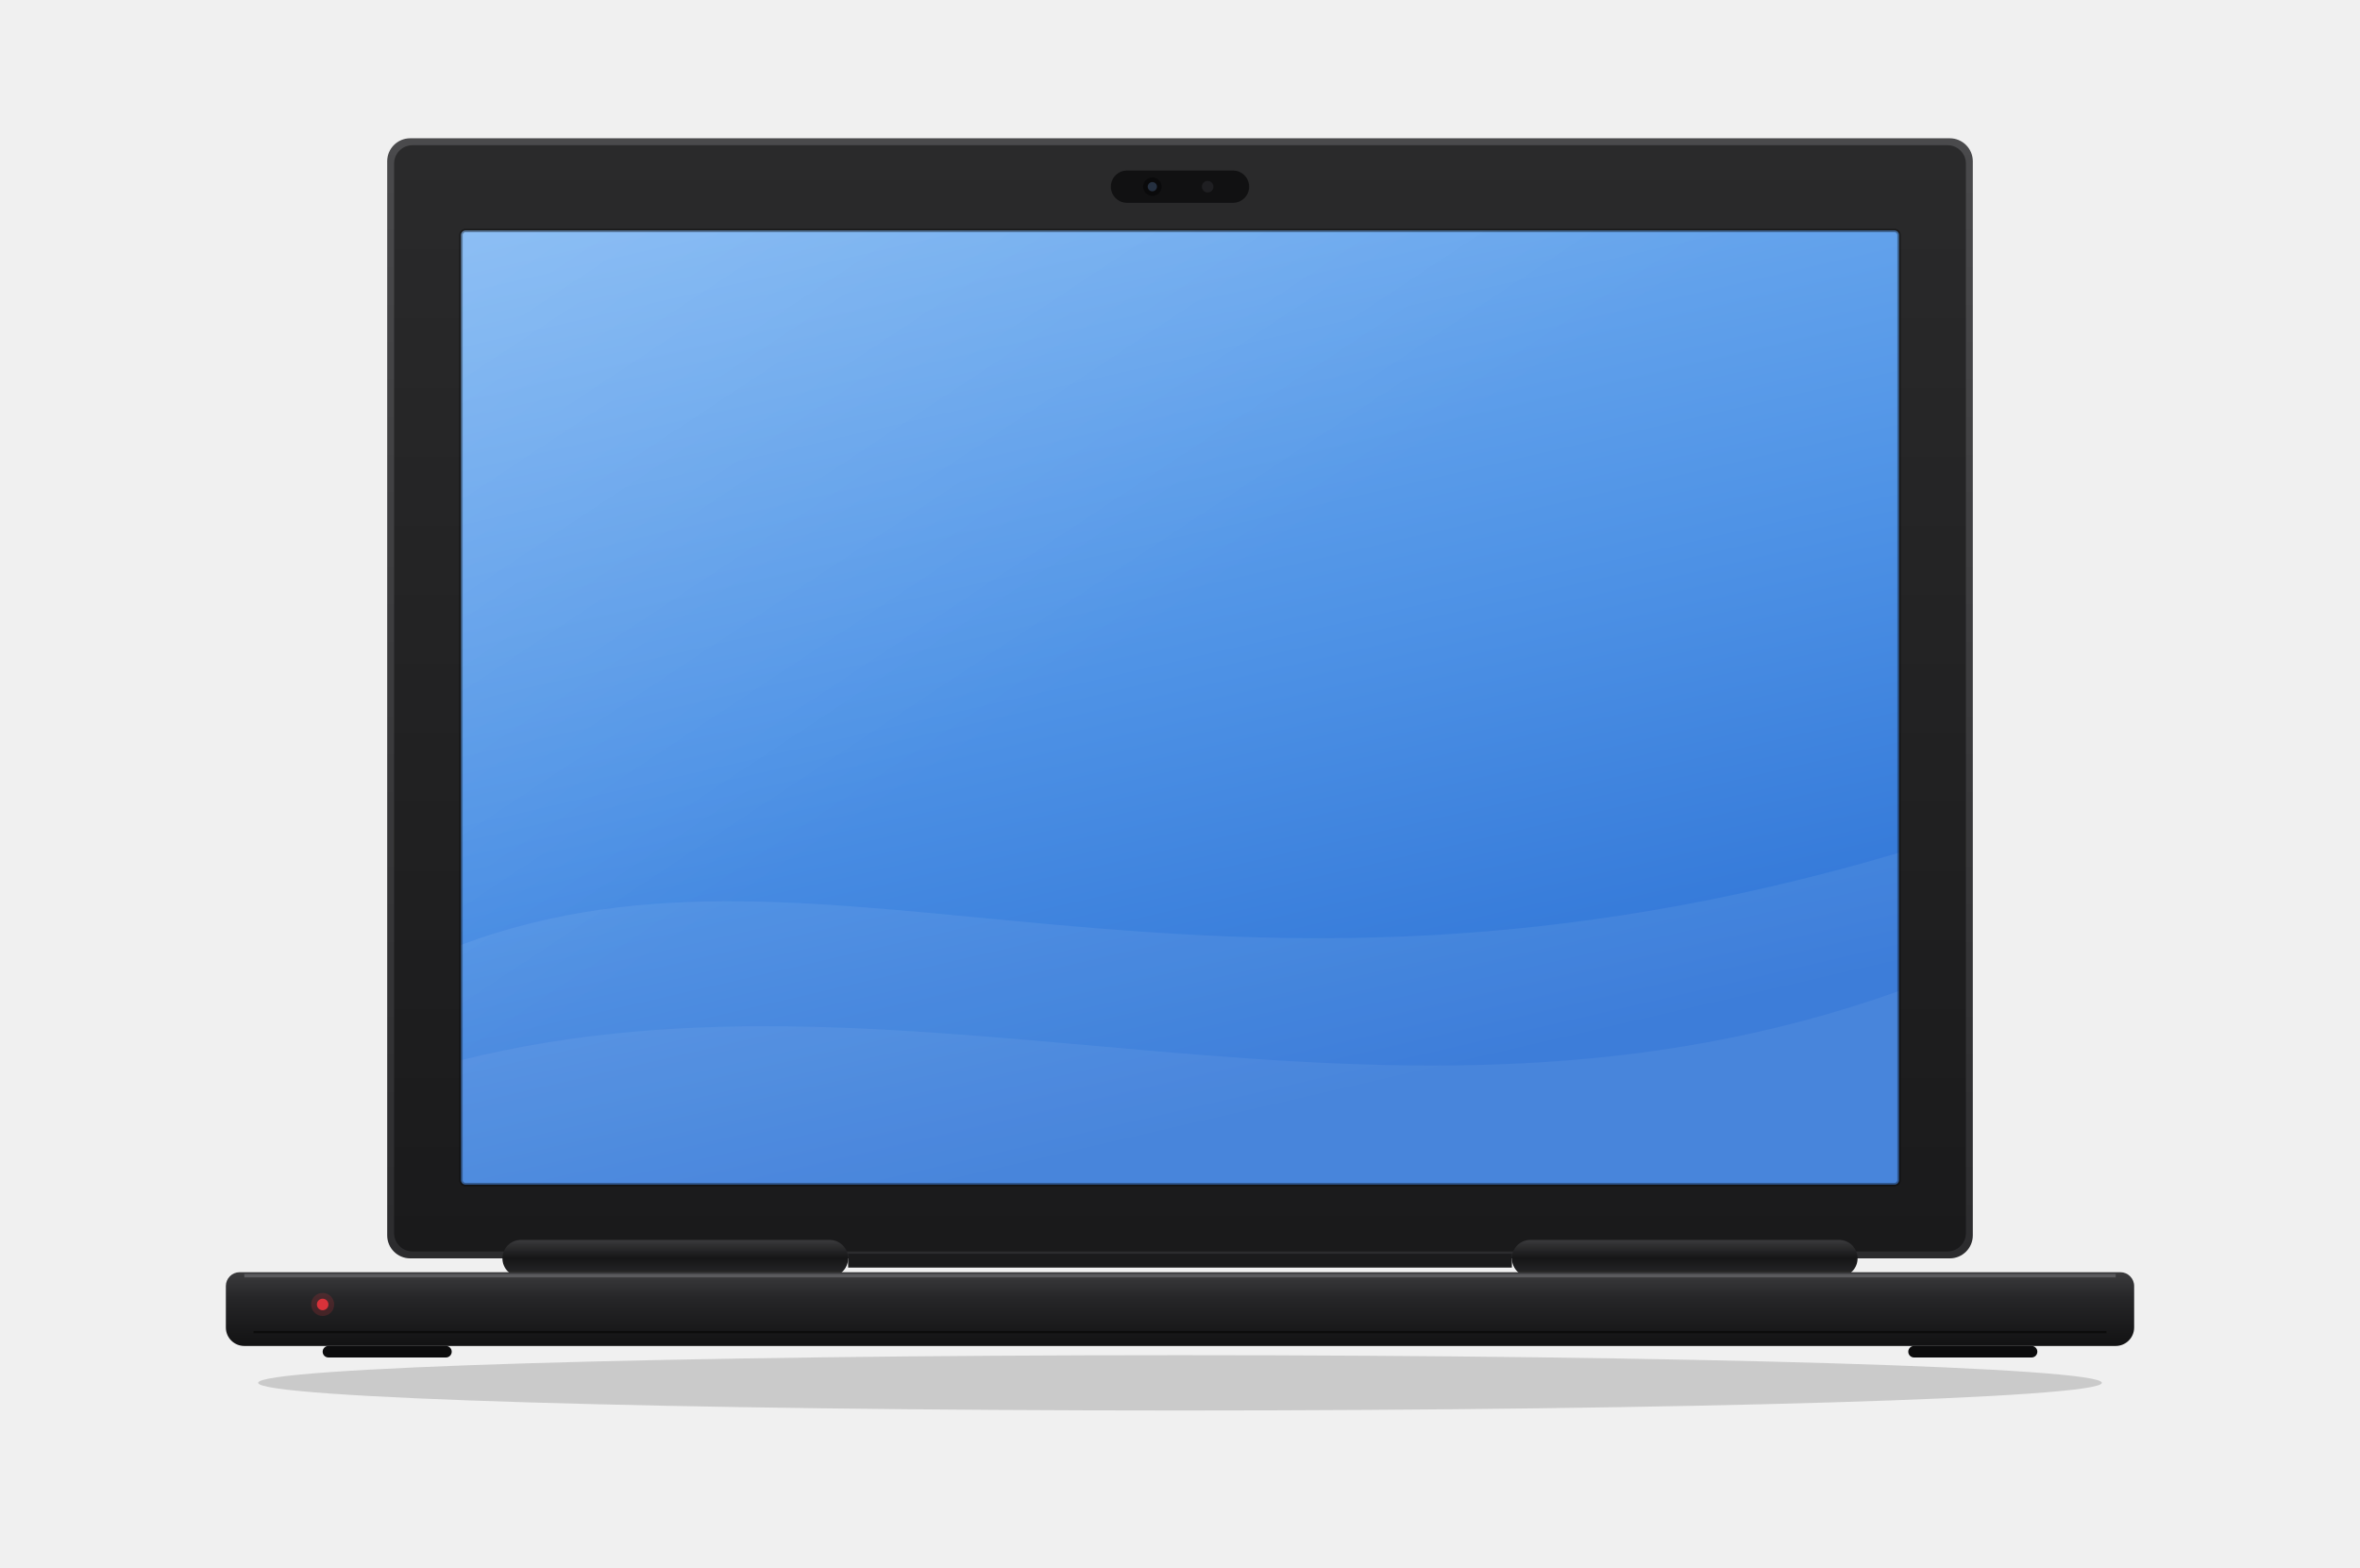
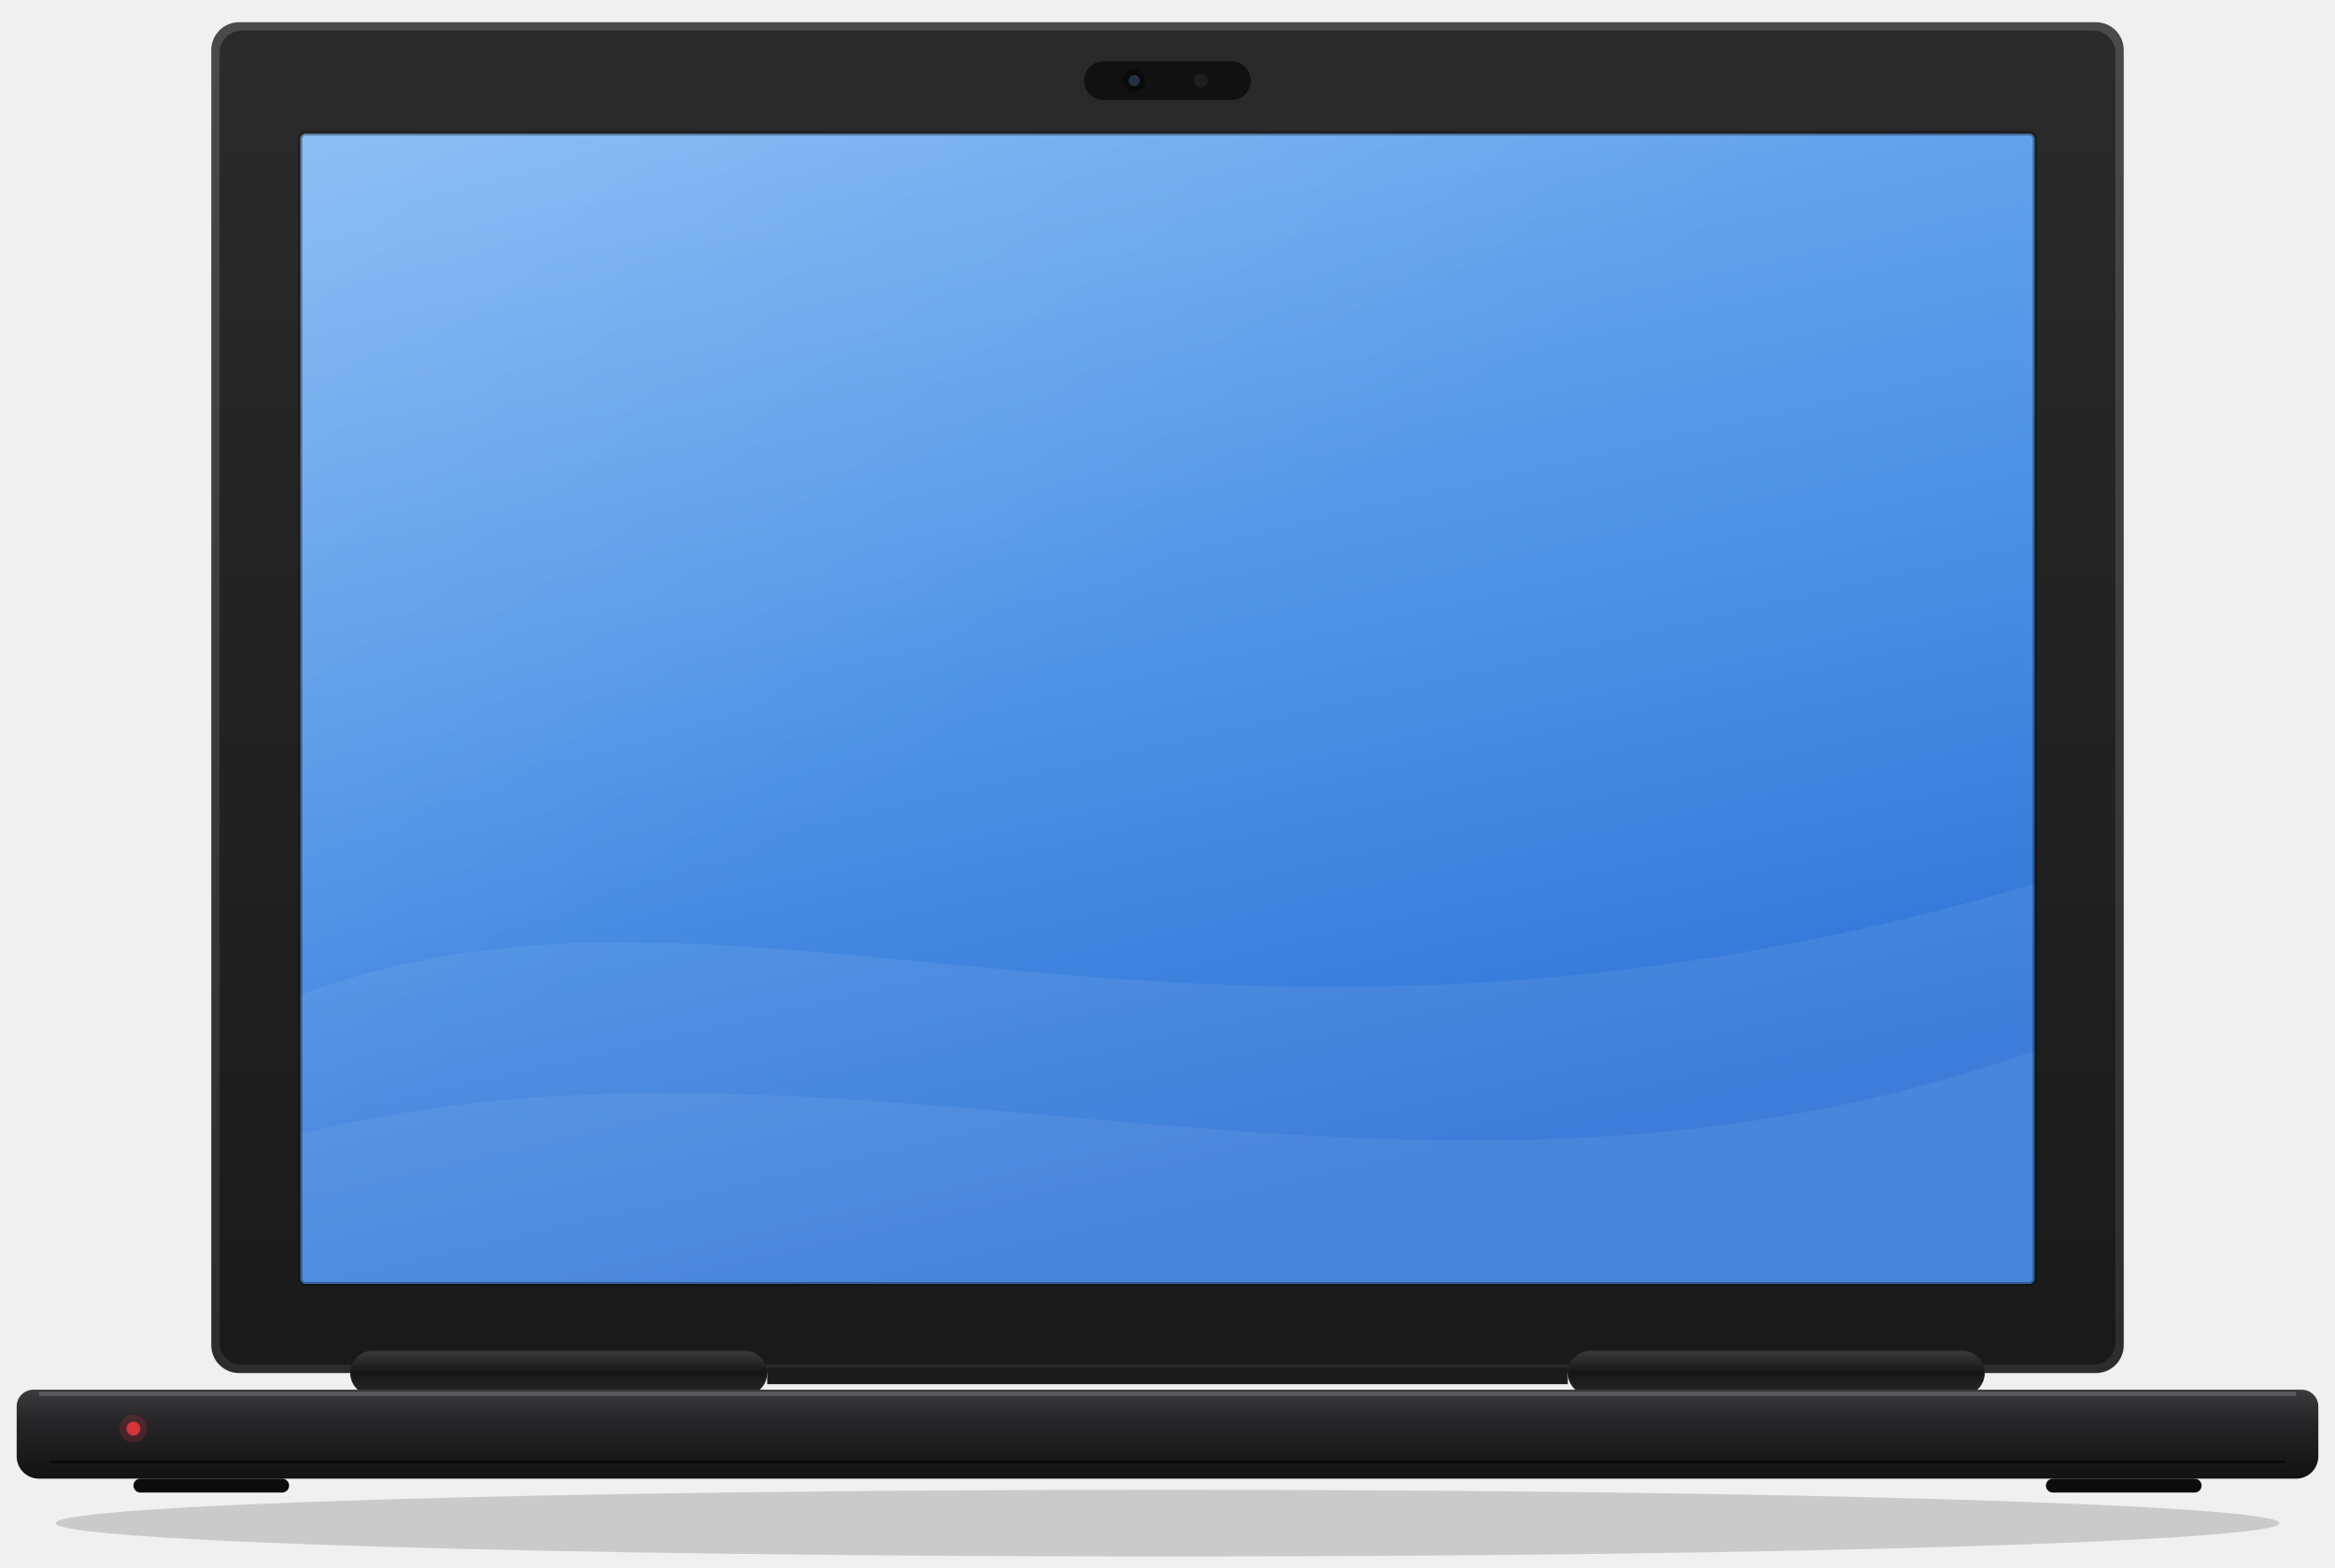
- <svg xmlns="http://www.w3.org/2000/svg" width="1024" height="680" viewBox="0 0 1024 680">
+ <svg xmlns="http://www.w3.org/2000/svg" width="840" height="564" viewBox="92 52 840 564">
  <defs>
    <linearGradient id="screen" x1="0" y1="0" x2="0.35" y2="1">
      <stop offset="0" stop-color="#7ab4f2" />
      <stop offset="0.55" stop-color="#4f93e6" />
      <stop offset="1" stop-color="#2f74d6" />
    </linearGradient>
    <linearGradient id="lid" x1="0" y1="0" x2="0" y2="1">
      <stop offset="0" stop-color="#2a2a2b" />
      <stop offset="1" stop-color="#1a1a1b" />
    </linearGradient>
    <linearGradient id="lidEdge" x1="0" y1="0" x2="0" y2="1">
      <stop offset="0" stop-color="#4a4a4c" />
      <stop offset="1" stop-color="#2c2c2e" />
    </linearGradient>
    <linearGradient id="base" x1="0" y1="0" x2="0" y2="1">
      <stop offset="0" stop-color="#3b3b3d" />
      <stop offset="0.35" stop-color="#262628" />
      <stop offset="1" stop-color="#121213" />
    </linearGradient>
    <linearGradient id="hinge" x1="0" y1="0" x2="0" y2="1">
      <stop offset="0" stop-color="#3a3a3c" />
      <stop offset="0.5" stop-color="#151516" />
      <stop offset="1" stop-color="#2a2a2c" />
    </linearGradient>
    <linearGradient id="glare" x1="0" y1="0" x2="1" y2="1">
      <stop offset="0" stop-color="#fff" stop-opacity="0.14" />
      <stop offset="0.45" stop-color="#fff" stop-opacity="0" />
    </linearGradient>
    <clipPath id="scr">
      <rect x="200" y="100" width="624" height="414" rx="2" />
    </clipPath>
  </defs>
  <ellipse cx="512" cy="600" rx="400" ry="12" fill="#000" opacity="0.16" />
  <rect x="168" y="60" width="688" height="486" rx="10" fill="url(#lidEdge)" />
  <rect x="171" y="63" width="682" height="480" rx="8" fill="url(#lid)" />
  <rect x="482" y="74" width="60" height="14" rx="7" fill="#111112" />
  <circle cx="500" cy="81" r="4" fill="#0a0a0b" />
  <circle cx="500" cy="81" r="2" fill="#253040" />
  <circle cx="524" cy="81" r="2.5" fill="#1f1f22" />
  <rect x="200" y="100" width="624" height="414" rx="2" fill="url(#screen)" />
  <g clip-path="url(#scr)">
    <path d="M200 410 C 360 350, 520 460, 824 370 V514 H200 Z" fill="#fff" opacity="0.07" />
    <path d="M200 460 C 400 410, 600 510, 824 430 V514 H200 Z" fill="#fff" opacity="0.06" />
    <rect x="200" y="100" width="624" height="414" fill="url(#glare)" />
  </g>
  <rect x="200" y="100" width="624" height="414" rx="2" fill="none" stroke="#000" stroke-opacity="0.35" stroke-width="1.5" />
  <rect x="218" y="538" width="150" height="16" rx="8" fill="url(#hinge)" />
  <rect x="656" y="538" width="150" height="16" rx="8" fill="url(#hinge)" />
  <rect x="368" y="544" width="288" height="6" fill="#1b1b1c" />
  <path d="M104 552 H920 a6 6 0 0 1 6 6 v18 a8 8 0 0 1 -8 8 H106 a8 8 0 0 1 -8 -8 v-18 a6 6 0 0 1 6 -6 z" fill="url(#base)" />
  <path d="M106 553.5 H918" stroke="#5a5a5d" stroke-width="1.5" />
  <path d="M110 578 H914" stroke="#000" stroke-opacity="0.5" stroke-width="1" />
  <circle cx="140" cy="566" r="2.5" fill="#d8323a" />
  <circle cx="140" cy="566" r="5" fill="#d8323a" opacity="0.2" />
  <rect x="140" y="584" width="56" height="5" rx="2.5" fill="#0c0c0d" />
  <rect x="828" y="584" width="56" height="5" rx="2.5" fill="#0c0c0d" />
</svg>
